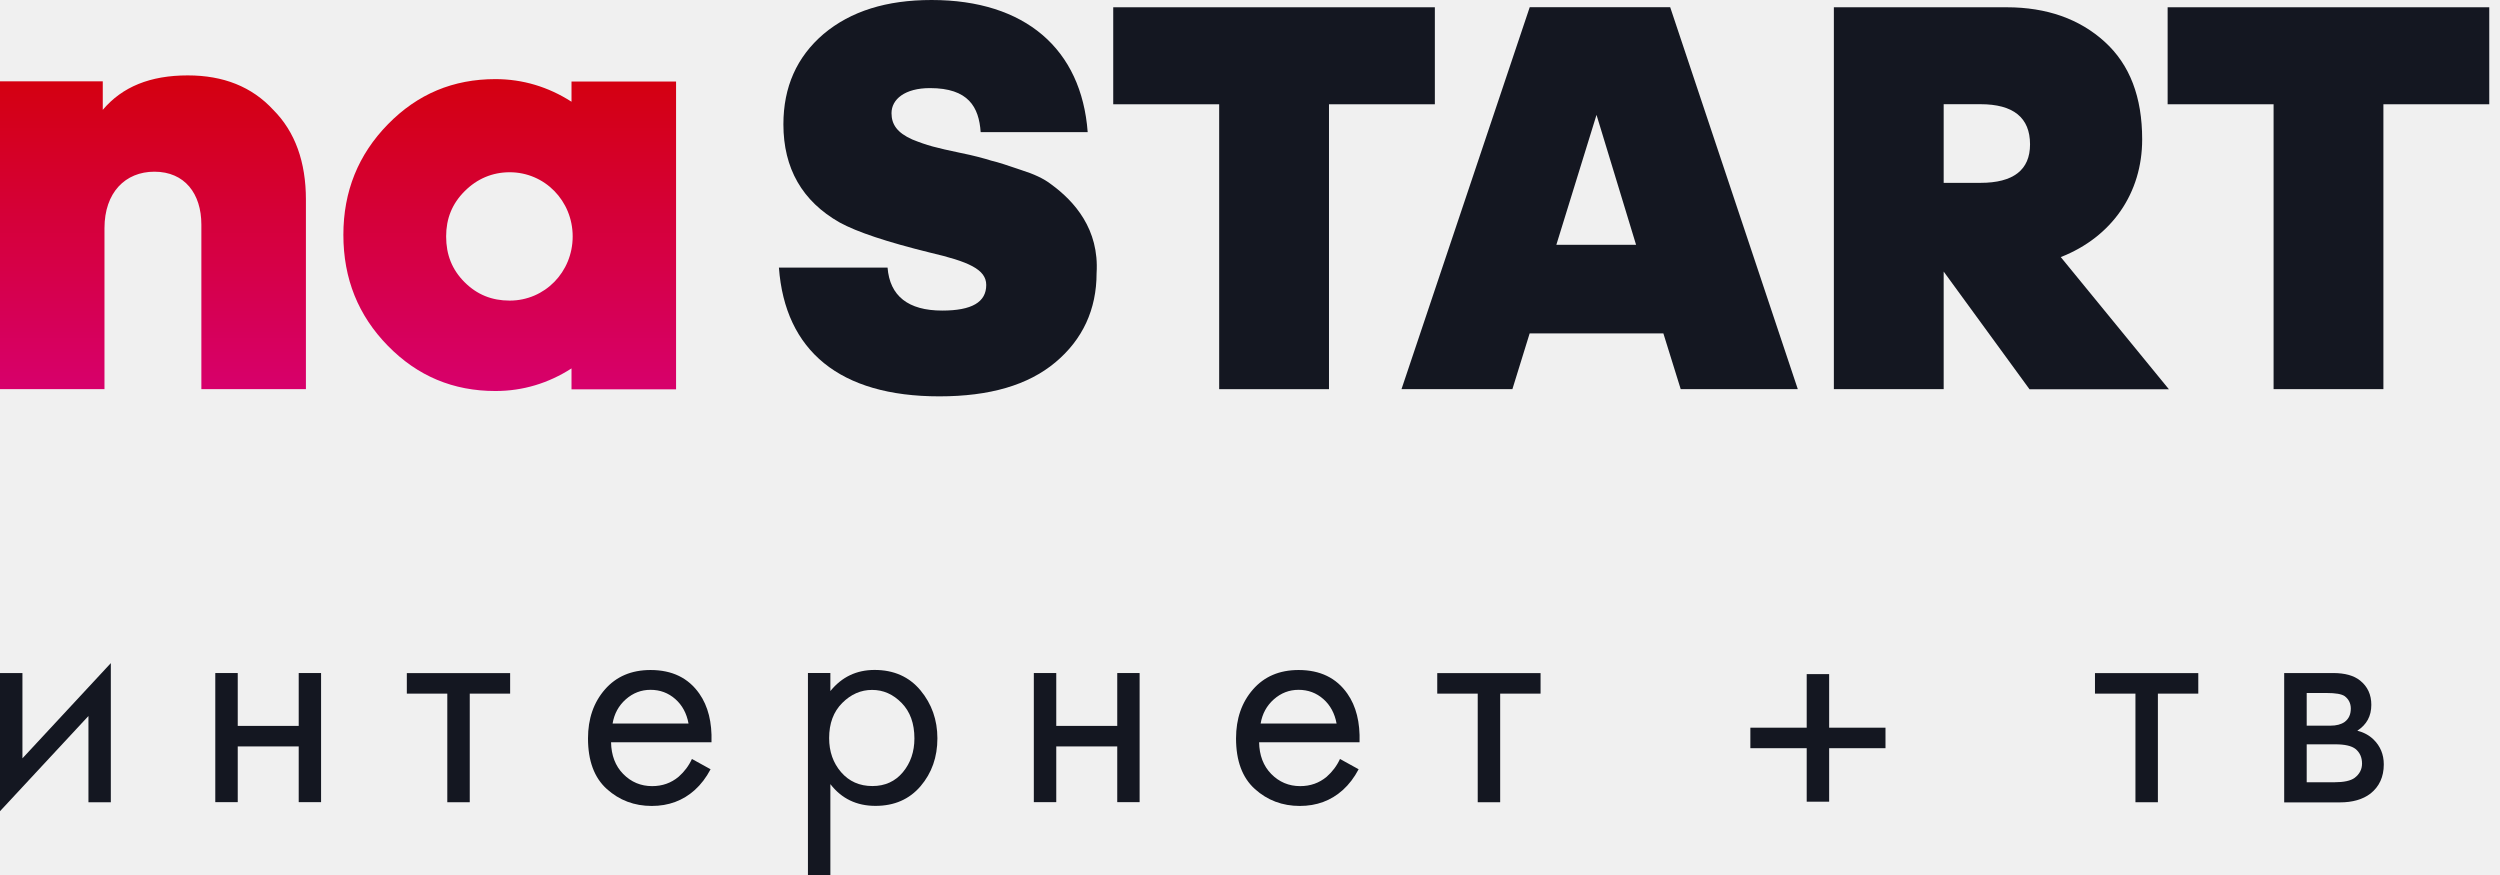
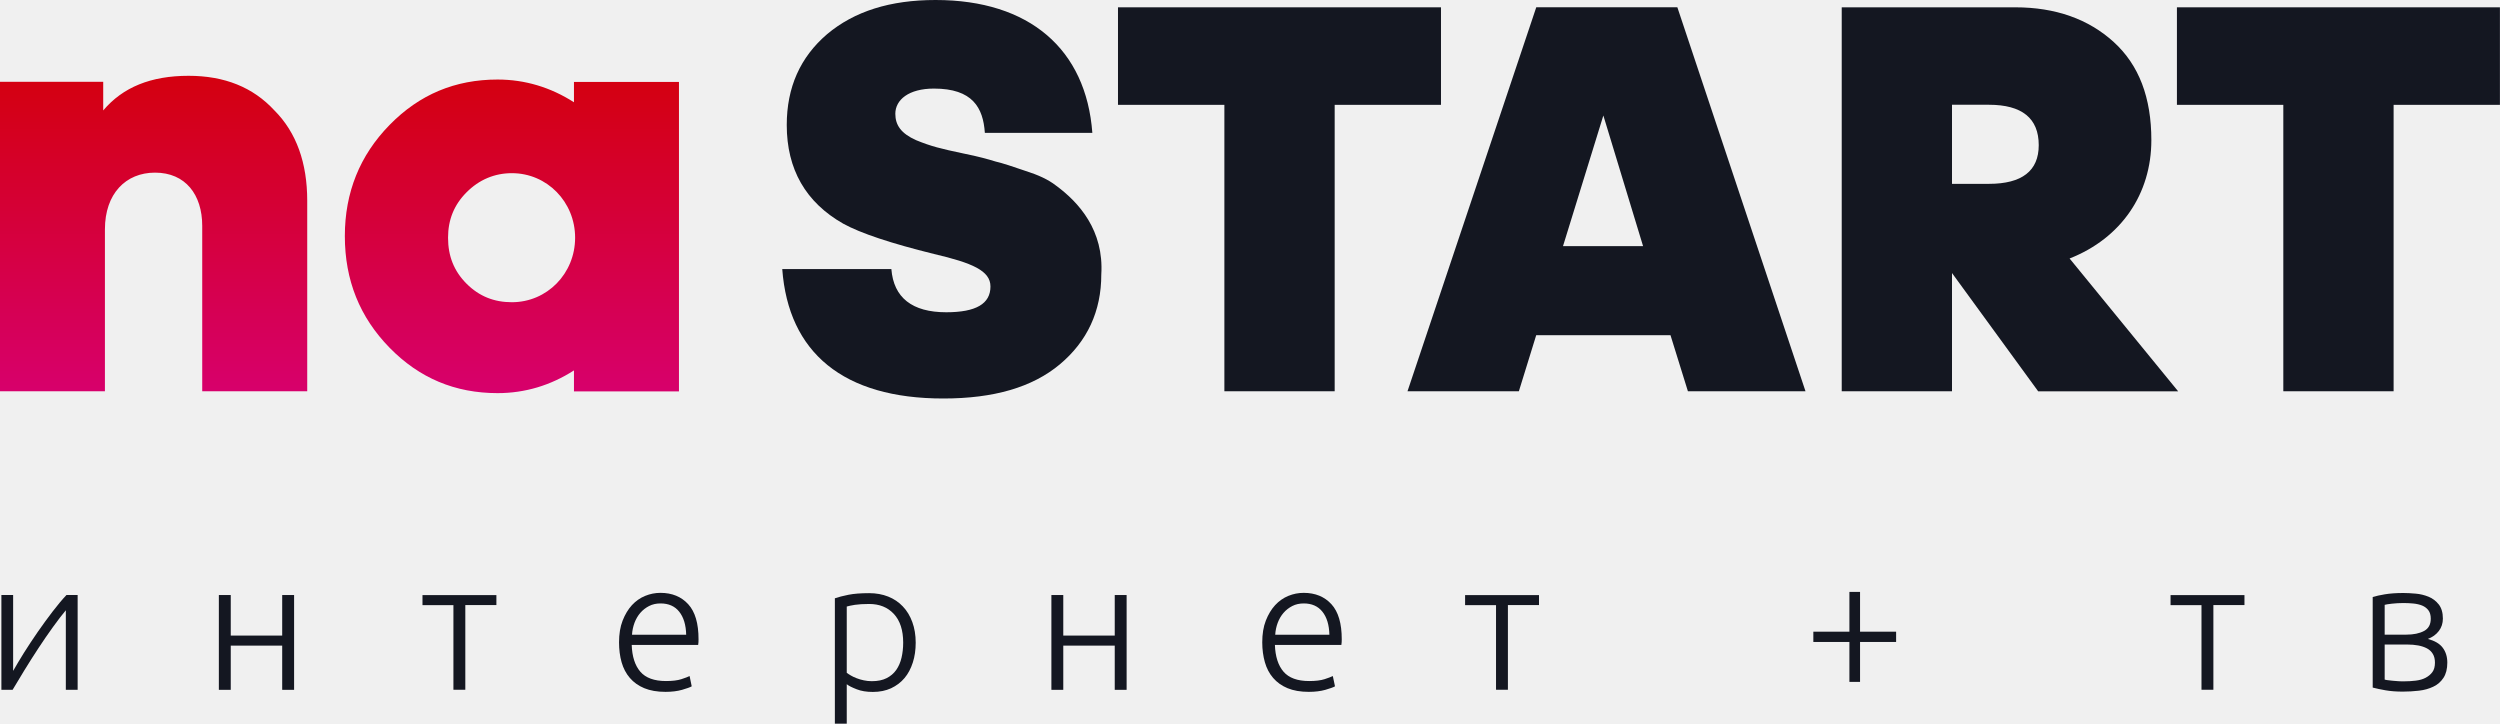
- <svg xmlns="http://www.w3.org/2000/svg" width="200" height="70" viewBox="0 0 200 70" fill="none">
-   <g clip-path="url(#clip0)">
-     <path d="M62.313 21.409H71.005C71.184 23.682 72.658 24.846 75.376 24.846C77.741 24.846 78.899 24.178 78.899 22.797C78.899 21.546 77.468 20.926 74.398 20.208C70.962 19.36 68.559 18.561 67.173 17.799C64.182 16.102 62.672 13.47 62.672 9.946C62.672 6.955 63.743 4.552 65.885 2.719C68.064 0.892 70.918 0 74.528 0C82.019 0 86.52 3.926 87.015 10.572H78.453C78.317 8.565 77.475 7.048 74.398 7.048C72.392 7.048 71.321 7.939 71.321 9.054C71.321 9.946 71.766 10.615 72.974 11.154C74.175 11.643 74.893 11.822 76.806 12.225C77.92 12.448 78.725 12.671 79.301 12.851C79.883 12.987 80.682 13.253 81.709 13.606C82.688 13.916 83.492 14.275 84.118 14.764C85.944 16.102 87.95 18.331 87.727 21.855C87.727 24.754 86.613 27.163 84.427 28.99C82.242 30.817 79.165 31.708 75.153 31.708C67.173 31.715 62.802 28.055 62.313 21.409Z" fill="#141721" />
-     <path d="M97.534 31.133V8.342H89.058V0.582H114.788V8.342H106.319V31.133H97.534V31.133Z" fill="#141721" />
-     <path d="M133.07 26.673H122.372L120.992 31.132H112.12L122.378 0.576H133.615L143.824 31.132H134.457L133.07 26.673ZM127.721 9.19L124.508 19.582H130.885L127.721 9.19Z" fill="#141721" />
-     <path d="M155.494 31.133H146.709V0.582H160.534C163.741 0.582 166.372 1.517 168.384 3.351C170.39 5.178 171.374 7.766 171.374 11.154C171.374 15.433 168.966 18.957 164.861 20.567L173.51 31.139H162.36L155.494 21.725V31.133V31.133ZM155.494 8.342V14.628H158.435C161.066 14.628 162.403 13.6 162.403 11.55C162.403 9.407 161.066 8.336 158.435 8.336H155.494V8.342Z" fill="#141721" />
-     <path d="M181.887 31.133V8.342H173.411V0.582H199.141V8.342H190.672V31.133H181.887Z" fill="#141721" />
-     <path d="M8.222 8.788C9.788 6.936 12.023 6.032 15.02 6.032C17.873 6.032 20.152 6.936 21.861 8.788C23.619 10.547 24.473 12.975 24.473 15.966V31.133H16.109V17.966C16.109 15.495 14.778 13.736 12.351 13.736C10.023 13.736 8.358 15.402 8.358 18.251V31.133H0V6.509H8.222V8.788ZM45.721 29.473C43.87 30.662 41.827 31.281 39.635 31.281C36.261 31.281 33.407 30.092 31.036 27.671C28.658 25.243 27.47 22.301 27.47 18.784C27.47 15.316 28.658 12.368 31.036 9.94C33.413 7.512 36.261 6.329 39.635 6.329C41.821 6.329 43.864 6.949 45.721 8.138V6.521H54.085V31.145H45.721V29.473ZM40.774 13.78C39.394 13.78 38.162 14.3 37.165 15.303C36.168 16.3 35.691 17.489 35.691 18.914C35.691 20.388 36.168 21.577 37.165 22.574C38.162 23.571 39.35 24.048 40.774 24.048C43.579 24.048 45.814 21.769 45.814 18.914C45.814 16.065 43.579 13.78 40.774 13.78Z" fill="url(#paint0_linear)" />
-     <path d="M0 53.843H1.795V60.667L8.866 53.05V64.179H7.076V57.28L0 64.897V53.843Z" fill="#141721" />
-     <path d="M17.223 64.179V53.843H19.019V58.072H23.897V53.843H25.686V64.172H23.897V59.714H19.019V64.172H17.223V64.179Z" fill="#141721" />
-     <path d="M40.818 55.49H37.58V64.179H35.784V55.49H32.546V53.849H40.811V55.49H40.818Z" fill="#141721" />
-     <path d="M55.354 60.717L56.846 61.54C56.499 62.203 56.072 62.76 55.577 63.206C54.63 64.055 53.484 64.476 52.141 64.476C50.748 64.476 49.547 64.024 48.544 63.12C47.541 62.215 47.04 60.865 47.04 59.075C47.04 57.496 47.492 56.19 48.395 55.155C49.299 54.121 50.513 53.601 52.042 53.601C53.769 53.601 55.069 54.233 55.949 55.496C56.648 56.493 56.97 57.787 56.92 59.379H48.885C48.903 60.426 49.225 61.274 49.856 61.918C50.488 62.562 51.262 62.89 52.172 62.89C52.983 62.89 53.689 62.643 54.289 62.141C54.747 61.739 55.106 61.262 55.354 60.717ZM49.008 57.88H55.082C54.933 57.069 54.58 56.413 54.023 55.923C53.466 55.434 52.81 55.186 52.042 55.186C51.293 55.186 50.636 55.44 50.061 55.948C49.491 56.456 49.138 57.1 49.008 57.88Z" fill="#141721" />
-     <path d="M66.43 62.73V70H64.635V53.842H66.43V55.285C67.34 54.158 68.522 53.595 69.965 53.595C71.507 53.595 72.732 54.14 73.636 55.224C74.54 56.313 74.992 57.595 74.992 59.069C74.992 60.562 74.546 61.838 73.649 62.891C72.751 63.943 71.55 64.47 70.039 64.47C68.529 64.47 67.328 63.894 66.43 62.73ZM69.792 62.884C70.801 62.884 71.618 62.513 72.231 61.776C72.844 61.039 73.153 60.135 73.153 59.076C73.153 57.88 72.813 56.933 72.132 56.239C71.451 55.539 70.665 55.193 69.767 55.193C68.869 55.193 68.077 55.539 67.377 56.239C66.678 56.939 66.331 57.874 66.331 59.051C66.331 60.128 66.653 61.039 67.29 61.776C67.928 62.513 68.764 62.884 69.792 62.884Z" fill="#141721" />
-     <path d="M82.706 64.179V53.843H84.501V58.072H89.38V53.843H91.169V64.172H89.38V59.714H84.501V64.172H82.706V64.179Z" fill="#141721" />
-     <path d="M107.198 60.717L108.69 61.54C108.343 62.203 107.916 62.76 107.421 63.206C106.474 64.055 105.328 64.476 103.985 64.476C102.592 64.476 101.391 64.024 100.388 63.12C99.385 62.215 98.883 60.865 98.883 59.075C98.883 57.496 99.335 56.19 100.239 55.155C101.143 54.121 102.357 53.601 103.886 53.601C105.613 53.601 106.913 54.233 107.792 55.496C108.492 56.493 108.814 57.787 108.764 59.379H100.728C100.747 60.426 101.069 61.274 101.7 61.918C102.332 62.562 103.106 62.89 104.016 62.89C104.827 62.89 105.533 62.643 106.133 62.141C106.591 61.739 106.95 61.262 107.198 60.717ZM100.852 57.88H106.926C106.777 57.069 106.424 56.413 105.867 55.923C105.31 55.434 104.653 55.186 103.886 55.186C103.137 55.186 102.48 55.44 101.905 55.948C101.335 56.456 100.982 57.1 100.852 57.88Z" fill="#141721" />
-     <path d="M123.251 55.49H120.014V64.179H118.218V55.49H114.98V53.849H123.245V55.49H123.251Z" fill="#141721" />
-     <path d="M140.029 59.856V58.215H144.536V53.929H146.332V58.215H150.839V59.856H146.332V64.135H144.536V59.856H140.029Z" fill="#141721" />
-     <path d="M175.869 55.49H172.631V64.179H170.836V55.49H167.598V53.849H175.863V55.49H175.869Z" fill="#141721" />
-     <path d="M182.735 53.843H186.641C187.589 53.843 188.307 54.041 188.808 54.443C189.409 54.926 189.706 55.57 189.706 56.388C189.706 57.286 189.335 57.973 188.585 58.456C189.099 58.586 189.533 58.822 189.879 59.156C190.424 59.689 190.703 60.351 190.703 61.15C190.703 62.147 190.344 62.928 189.632 63.491C189.019 63.956 188.202 64.191 187.192 64.191H182.735V53.843V53.843ZM184.53 58.054H186.425C186.908 58.054 187.285 57.955 187.57 57.757C187.904 57.509 188.065 57.15 188.065 56.685C188.065 56.27 187.898 55.936 187.57 55.688C187.322 55.521 186.84 55.44 186.128 55.44H184.536V58.054H184.53ZM184.53 62.581H186.747C187.508 62.581 188.047 62.463 188.363 62.234C188.759 61.937 188.963 61.553 188.963 61.088C188.963 60.593 188.79 60.203 188.443 59.918C188.127 59.67 187.589 59.546 186.827 59.546H184.536V62.581H184.53Z" fill="#141721" />
-   </g>
+ <svg xmlns="http://www.w3.org/2000/svg" width="190" height="55" viewBox="0 0 190 55" fill="none">
+   <path d="M5.003 46.382C4.725 46.713 4.401 47.133 4.034 47.642C3.668 48.15 3.296 48.688 2.924 49.256C2.552 49.824 2.192 50.386 1.849 50.948C1.506 51.504 1.211 52.001 0.957 52.427H0.106V45.222H0.998V50.989C1.223 50.593 1.5 50.126 1.825 49.605C2.156 49.079 2.505 48.553 2.877 48.014C3.249 47.482 3.621 46.967 3.999 46.476C4.377 45.985 4.725 45.565 5.05 45.222H5.901V52.427H5.003V46.382Z" fill="#141721" />
+   <path d="M22.351 52.427H21.447V49.067H17.537V52.427H16.633V45.222H17.537V48.304H21.447V45.222H22.351V52.427Z" fill="#141721" />
+   <path d="M37.726 45.222V45.985H35.364V52.421H34.46V45.991H32.109V45.228H37.726V45.222Z" fill="#141721" />
+   <path d="M47.047 48.819C47.047 48.186 47.136 47.636 47.319 47.168C47.502 46.701 47.738 46.305 48.027 45.991C48.317 45.678 48.654 45.441 49.032 45.287C49.41 45.133 49.794 45.057 50.195 45.057C51.075 45.057 51.778 45.346 52.304 45.92C52.83 46.494 53.089 47.381 53.089 48.582C53.089 48.659 53.089 48.73 53.084 48.807C53.078 48.884 53.072 48.949 53.06 49.014H48.01C48.039 49.895 48.258 50.576 48.665 51.049C49.073 51.522 49.723 51.759 50.614 51.759C51.105 51.759 51.495 51.711 51.784 51.617C52.073 51.522 52.28 51.445 52.41 51.38L52.57 52.161C52.44 52.238 52.197 52.321 51.837 52.427C51.483 52.528 51.057 52.581 50.579 52.581C49.947 52.581 49.41 52.486 48.967 52.303C48.523 52.12 48.157 51.859 47.868 51.522C47.578 51.185 47.372 50.788 47.242 50.333C47.112 49.878 47.047 49.363 47.047 48.819ZM52.15 48.245C52.133 47.494 51.955 46.908 51.619 46.488C51.288 46.068 50.809 45.861 50.201 45.861C49.876 45.861 49.587 45.926 49.333 46.056C49.079 46.187 48.854 46.358 48.665 46.577C48.476 46.796 48.329 47.05 48.222 47.334C48.116 47.624 48.051 47.925 48.033 48.239H52.15V48.245Z" fill="#141721" />
+   <path d="M64.353 55H63.45V45.471C63.721 45.376 64.064 45.287 64.478 45.204C64.891 45.121 65.422 45.08 66.061 45.08C66.592 45.08 67.07 45.169 67.502 45.34C67.933 45.512 68.305 45.76 68.612 46.086C68.925 46.411 69.162 46.807 69.333 47.269C69.504 47.736 69.593 48.257 69.593 48.842C69.593 49.392 69.522 49.895 69.374 50.351C69.226 50.806 69.02 51.208 68.742 51.534C68.465 51.865 68.122 52.119 67.72 52.309C67.319 52.492 66.858 52.587 66.338 52.587C65.865 52.587 65.452 52.522 65.109 52.385C64.761 52.249 64.507 52.125 64.353 52.001V55ZM64.353 51.131C64.436 51.196 64.542 51.267 64.666 51.338C64.79 51.415 64.938 51.48 65.104 51.545C65.269 51.611 65.452 51.664 65.647 51.705C65.842 51.747 66.049 51.77 66.261 51.77C66.704 51.77 67.082 51.693 67.384 51.539C67.685 51.386 67.927 51.179 68.116 50.913C68.299 50.646 68.435 50.339 68.518 49.978C68.6 49.623 68.642 49.244 68.642 48.842C68.642 47.896 68.405 47.168 67.933 46.659C67.46 46.151 66.834 45.902 66.055 45.902C65.612 45.902 65.251 45.926 64.974 45.967C64.702 46.009 64.495 46.056 64.353 46.097V51.131Z" fill="#141721" />
+   <path d="M85.623 52.427H84.72V49.067H80.809V52.427H79.906V45.222H80.809V48.304H84.72V45.222H85.623V52.427Z" fill="#141721" />
+   <path d="M95.931 48.819C95.931 48.186 96.019 47.636 96.202 47.168C96.385 46.701 96.622 46.305 96.911 45.991C97.201 45.678 97.537 45.441 97.915 45.287C98.293 45.133 98.677 45.057 99.079 45.057C99.959 45.057 100.662 45.346 101.188 45.92C101.713 46.494 101.973 47.381 101.973 48.582C101.973 48.659 101.973 48.73 101.967 48.807C101.961 48.884 101.955 48.949 101.944 49.014H96.893C96.923 49.895 97.141 50.576 97.549 51.049C97.957 51.522 98.606 51.759 99.498 51.759C99.989 51.759 100.378 51.711 100.668 51.617C100.957 51.522 101.164 51.445 101.294 51.38L101.459 52.161C101.329 52.238 101.087 52.321 100.727 52.427C100.372 52.528 99.947 52.581 99.469 52.581C98.837 52.581 98.299 52.486 97.856 52.303C97.413 52.12 97.047 51.859 96.758 51.522C96.468 51.185 96.261 50.788 96.132 50.333C96.001 49.878 95.931 49.363 95.931 48.819ZM101.034 48.245C101.016 47.494 100.839 46.908 100.502 46.488C100.166 46.068 99.693 45.861 99.085 45.861C98.76 45.861 98.471 45.926 98.216 46.056C97.963 46.187 97.738 46.358 97.549 46.577C97.36 46.796 97.212 47.05 97.106 47.334C97 47.618 96.935 47.925 96.917 48.239H101.034V48.245Z" fill="#141721" />
+   <path d="M116.964 45.222V45.985H114.601V52.421H113.698V45.991H111.347V45.228H116.964V45.222Z" fill="#141721" />
+   <path d="M137.814 48.008H140.555V44.985H141.364V48.008H144.105V48.789H141.364V51.823H140.555V48.789H137.814V48.008Z" fill="#141721" />
+   <path d="M170.579 45.222V45.985H168.217V52.421H167.313V45.991H164.962V45.228H170.579V45.222Z" fill="#141721" />
+   <path d="M182.652 45.068C182.93 45.068 183.243 45.086 183.592 45.116C183.94 45.145 184.265 45.228 184.572 45.352C184.879 45.477 185.133 45.672 185.346 45.938C185.553 46.204 185.659 46.559 185.659 47.014C185.659 47.369 185.559 47.683 185.352 47.955C185.145 48.227 184.867 48.428 184.519 48.558C185.039 48.7 185.417 48.919 185.647 49.227C185.878 49.534 185.996 49.913 185.996 50.357C185.996 50.842 185.895 51.226 185.7 51.522C185.505 51.818 185.251 52.036 184.927 52.19C184.602 52.344 184.247 52.445 183.84 52.492C183.438 52.539 183.025 52.563 182.611 52.563C182.109 52.563 181.672 52.528 181.294 52.462C180.916 52.397 180.597 52.326 180.325 52.255V45.376C180.556 45.299 180.863 45.234 181.241 45.169C181.631 45.104 182.097 45.068 182.652 45.068ZM181.235 48.233H182.877C183.432 48.233 183.881 48.138 184.224 47.955C184.566 47.772 184.738 47.464 184.738 47.026C184.738 46.748 184.678 46.535 184.554 46.376C184.436 46.222 184.277 46.103 184.082 46.021C183.887 45.944 183.662 45.891 183.414 45.867C183.166 45.843 182.912 45.831 182.664 45.831C182.357 45.831 182.068 45.849 181.79 45.879C181.512 45.908 181.323 45.944 181.235 45.968V48.233ZM181.235 48.984V51.646C181.282 51.664 181.359 51.682 181.465 51.693C181.572 51.705 181.69 51.723 181.825 51.735C181.961 51.747 182.103 51.758 182.257 51.77C182.41 51.782 182.558 51.782 182.694 51.782C183.007 51.782 183.308 51.764 183.598 51.729C183.887 51.693 184.135 51.623 184.348 51.51C184.56 51.398 184.732 51.256 184.862 51.078C184.992 50.901 185.056 50.658 185.056 50.357C185.056 50.096 185.003 49.877 184.897 49.7C184.791 49.523 184.643 49.381 184.454 49.28C184.265 49.179 184.041 49.103 183.787 49.055C183.533 49.008 183.255 48.984 182.96 48.984H181.235Z" fill="#141721" />
+   <path d="M59.451 20.449H67.744C67.915 22.62 69.321 23.732 71.914 23.732C74.17 23.732 75.275 23.093 75.275 21.774C75.275 20.579 73.91 19.988 70.981 19.302C67.702 18.491 65.41 17.728 64.087 17C61.234 15.38 59.793 12.866 59.793 9.5C59.793 6.643 60.815 4.348 62.859 2.597C64.938 0.852 67.661 0 71.105 0C78.252 0 82.546 3.75 83.018 10.097H74.849C74.719 8.181 73.916 6.732 70.981 6.732C69.067 6.732 68.045 7.583 68.045 8.648C68.045 9.5 68.47 10.139 69.622 10.653C70.768 11.121 71.453 11.292 73.278 11.677C74.341 11.89 75.109 12.103 75.659 12.274C76.214 12.404 76.976 12.659 77.956 12.996C78.889 13.292 79.657 13.635 80.254 14.102C81.996 15.38 83.91 17.509 83.698 20.875C83.698 23.643 82.634 25.944 80.549 27.689C78.464 29.434 75.529 30.286 71.701 30.286C64.087 30.292 59.917 26.796 59.451 20.449Z" fill="#141721" />
+   <path d="M93.053 29.736V7.968H84.967V0.556H109.515V7.968H101.435V29.736H93.053Z" fill="#141721" />
+   <path d="M126.958 25.477H116.751L115.434 29.736H106.97L116.757 0.55H127.478L137.218 29.736H128.281L126.958 25.477ZM121.855 8.778L118.789 18.704H124.873L121.855 8.778Z" fill="#141721" />
+   <path d="M148.352 29.736H139.971V0.556H153.16C156.22 0.556 158.73 1.449 160.65 3.2C162.564 4.945 163.503 7.418 163.503 10.653C163.503 14.741 161.205 18.107 157.289 19.645L165.541 29.742H154.903L148.352 20.751V29.736ZM148.352 7.968V13.972H151.158C153.668 13.972 154.944 12.99 154.944 11.032C154.944 8.985 153.668 7.962 151.158 7.962H148.352V7.968Z" fill="#141721" />
+   <path d="M173.532 29.736V7.968H165.446V0.556H189.994V7.968H181.914V29.736H173.532Z" fill="#141721" />
+   <path d="M7.844 8.394C9.338 6.625 11.471 5.761 14.33 5.761C17.053 5.761 19.226 6.625 20.857 8.394C22.534 10.073 23.349 12.392 23.349 15.249V29.736H15.369V17.16C15.369 14.8 14.099 13.12 11.784 13.12C9.563 13.12 7.974 14.711 7.974 17.432V29.736H0V6.217H7.844V8.394ZM43.621 28.151C41.855 29.286 39.906 29.878 37.815 29.878C34.595 29.878 31.872 28.742 29.61 26.429C27.342 24.11 26.208 21.301 26.208 17.941C26.208 14.628 27.342 11.812 29.61 9.494C31.878 7.175 34.595 6.045 37.815 6.045C39.9 6.045 41.849 6.637 43.621 7.772V6.229H51.601V29.748H43.621V28.151ZM38.901 13.161C37.584 13.161 36.409 13.658 35.458 14.616C34.507 15.569 34.052 16.704 34.052 18.065C34.052 19.473 34.507 20.608 35.458 21.561C36.409 22.513 37.543 22.969 38.901 22.969C41.577 22.969 43.709 20.792 43.709 18.065C43.709 15.344 41.577 13.161 38.901 13.161Z" fill="url(#paint0_linear)" />
  <defs>
-     <linearGradient id="paint0_linear" x1="27.041" y1="31.277" x2="27.041" y2="6.033" gradientUnits="userSpaceOnUse">
+     <linearGradient id="paint0_linear" x1="25.799" y1="29.874" x2="25.799" y2="5.762" gradientUnits="userSpaceOnUse">
      <stop offset="4.47534e-07" stop-color="#D7006C" />
      <stop offset="1" stop-color="#D4000F" />
    </linearGradient>
-     <clipPath id="clip0">
-       <rect width="199.147" height="70" fill="white" />
-     </clipPath>
  </defs>
</svg>
